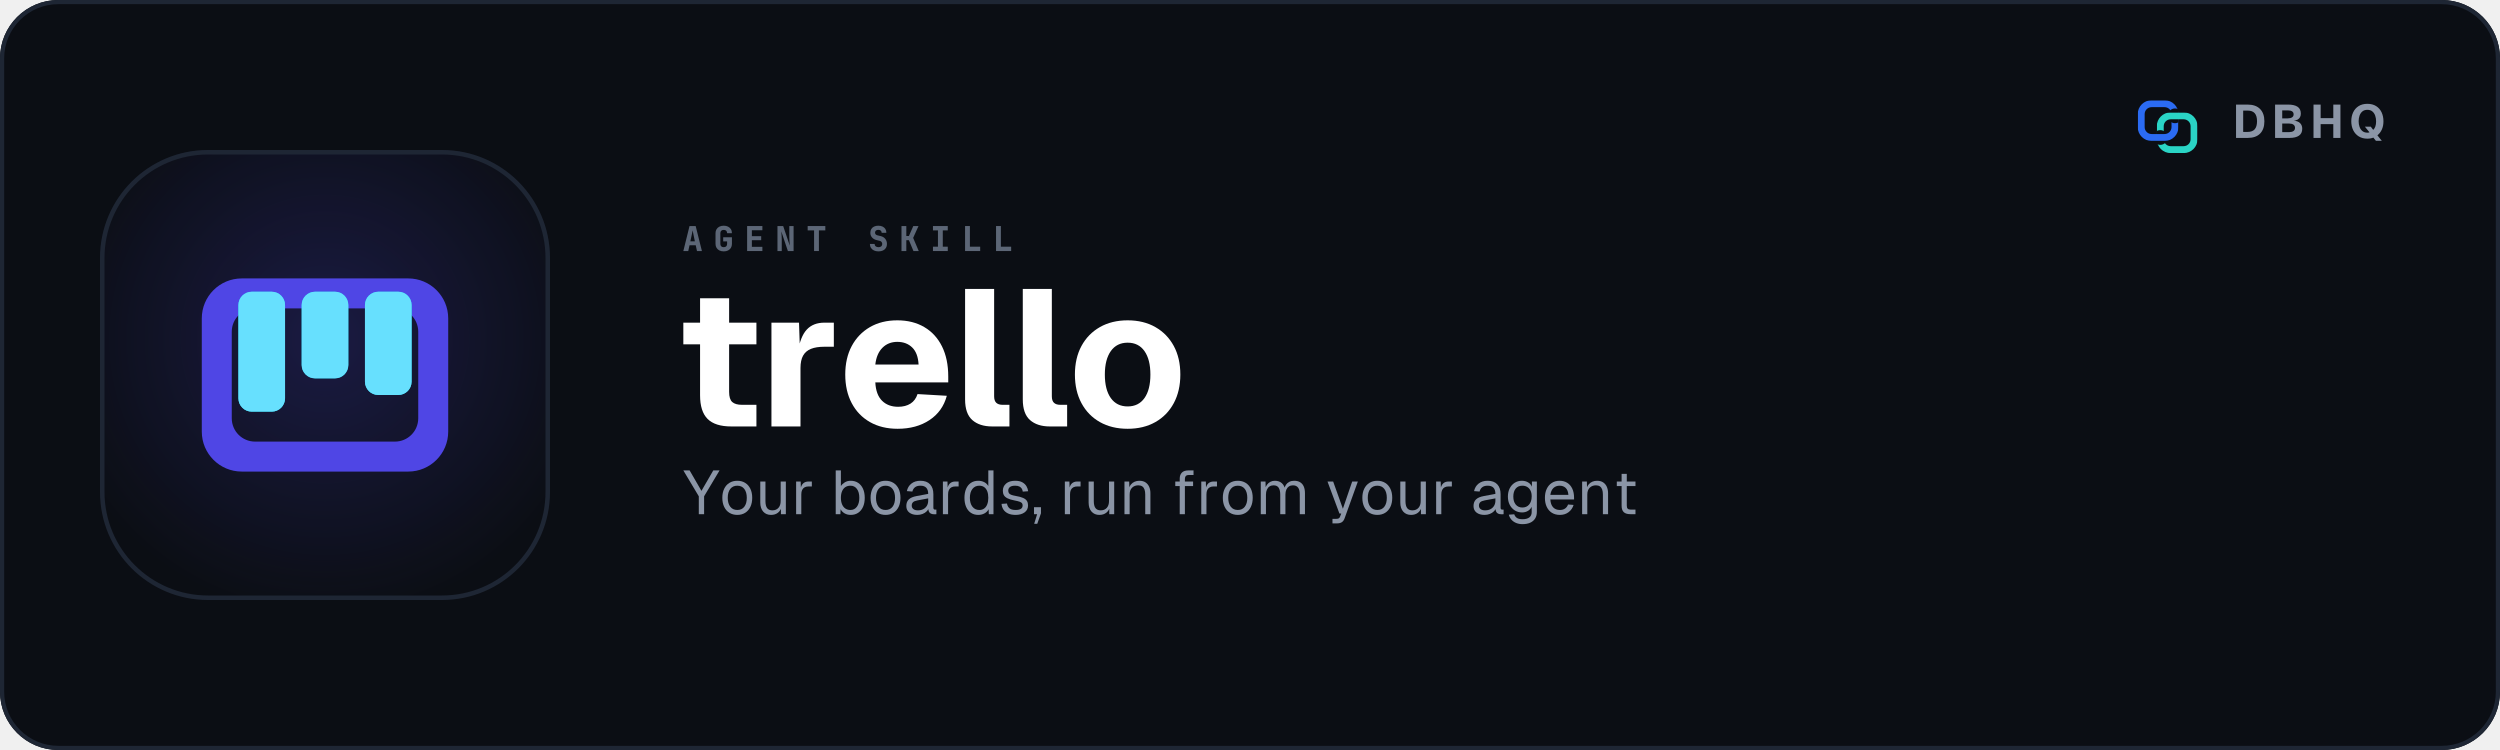
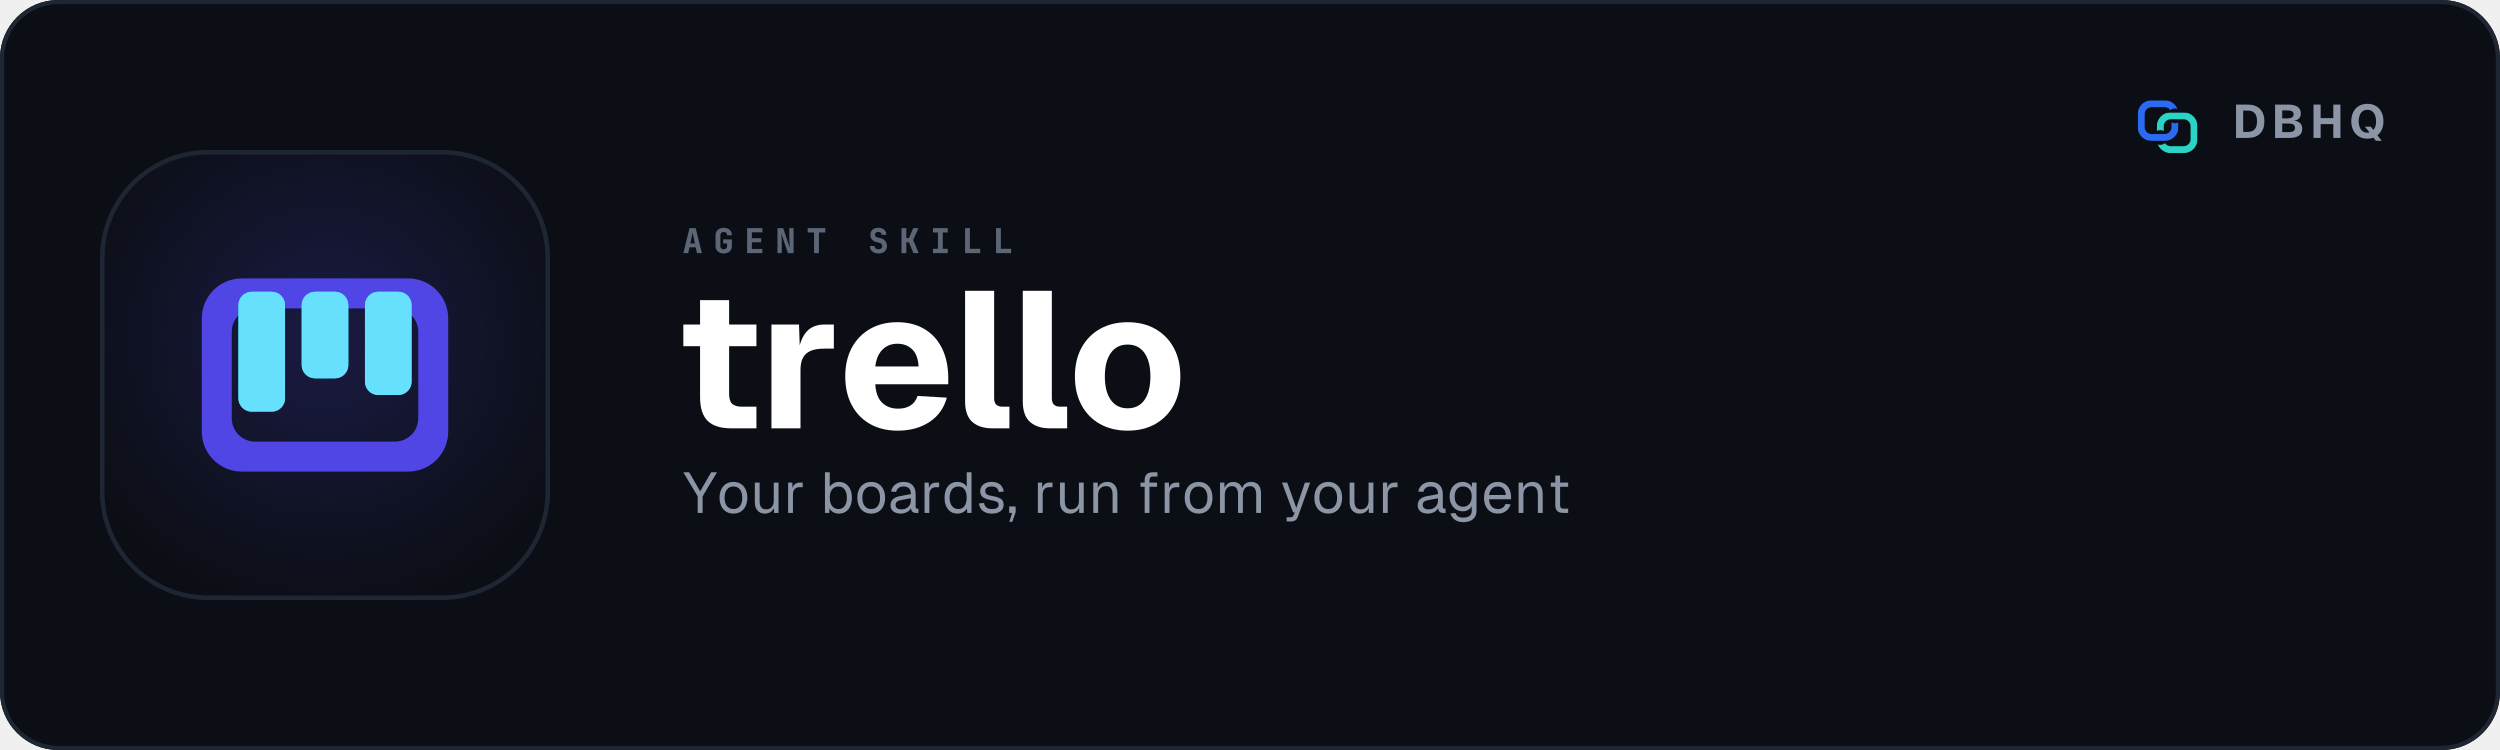
<svg xmlns="http://www.w3.org/2000/svg" viewBox="0 0 1200 360" width="1200" height="360">
  <path d="M28,0 H1172 A28,28 0 0 1 1200,28 V332 A28,28 0 0 1 1172,360 H28 A28,28 0 0 1 0,332 V28 A28,28 0 0 1 28,0 Z" fill="#0B0E14" />
  <path d="M28,1 H1172 A27,27 0 0 1 1199,28 V332 A27,27 0 0 1 1172,359 H28 A27,27 0 0 1 1,332 V28 A27,27 0 0 1 28,1 Z" fill="none" stroke="#1E2634" stroke-width="2" />
  <g transform="translate(48,72.0) scale(1.08)">
    <defs>
      <radialGradient id="bloom-5992" cx="0.5" cy="0.42" r="0.62">
        <stop offset="0" stop-color="#4F46E5" stop-opacity="0.223" />
        <stop offset="1" stop-color="#4F46E5" stop-opacity="0" />
      </radialGradient>
    </defs>
    <path d="M48,0 H152 A48,48 0 0 1 200,48 V152 A48,48 0 0 1 152,200 H48 A48,48 0 0 1 0,152 V48 A48,48 0 0 1 48,0 Z" fill="#0B0E14" />
    <path d="M48,0 H152 A48,48 0 0 1 200,48 V152 A48,48 0 0 1 152,200 H48 A48,48 0 0 1 0,152 V48 A48,48 0 0 1 48,0 Z" fill="url(#bloom-5992)" />
    <path d="M48,1 H152 A47,47 0 0 1 199,48 V152 A47,47 0 0 1 152,199 H48 A47,47 0 0 1 1,152 V48 A47,47 0 0 1 48,1 Z" fill="none" stroke="#1E2634" stroke-width="2" />
    <g transform="translate(26.0,26.0) scale(0.74)">
      <defs>
        <clipPath id="clip-5992">
          <path fill-rule="evenodd" d="M50,42 H150 A24,24 0 0 1 174,66 V134 A24,24 0 0 1 150,158 H50 A24,24 0 0 1 26,134 V66 A24,24 0 0 1 50,42 Z M58,60 H142 A14,14 0 0 1 156,74 V126 A14,14 0 0 1 142,140 H58 A14,14 0 0 1 44,126 V74 A14,14 0 0 1 58,60 Z" fill="#000" />
        </clipPath>
      </defs>
      <g>
        <path fill-rule="evenodd" d="M50,42 H150 A24,24 0 0 1 174,66 V134 A24,24 0 0 1 150,158 H50 A24,24 0 0 1 26,134 V66 A24,24 0 0 1 50,42 Z M58,60 H142 A14,14 0 0 1 156,74 V126 A14,14 0 0 1 142,140 H58 A14,14 0 0 1 44,126 V74 A14,14 0 0 1 58,60 Z" fill="#4F46E5" />
      </g>
      <g fill="#22D3EE">
        <path d="M56,50 H68 A8,8 0 0 1 76,58 V114 A8,8 0 0 1 68,122 H56 A8,8 0 0 1 48,114 V58 A8,8 0 0 1 56,50 Z" />
        <path d="M94,50 H106 A8,8 0 0 1 114,58 V94 A8,8 0 0 1 106,102 H94 A8,8 0 0 1 86,94 V58 A8,8 0 0 1 94,50 Z" />
        <path d="M132,50 H144 A8,8 0 0 1 152,58 V104 A8,8 0 0 1 144,112 H132 A8,8 0 0 1 124,104 V58 A8,8 0 0 1 132,50 Z" />
      </g>
      <g clip-path="url(#clip-5992)">
        <g fill="#67E0FE">
          <path d="M56,50 H68 A8,8 0 0 1 76,58 V114 A8,8 0 0 1 68,122 H56 A8,8 0 0 1 48,114 V58 A8,8 0 0 1 56,50 Z" />
          <path d="M94,50 H106 A8,8 0 0 1 114,58 V94 A8,8 0 0 1 106,102 H94 A8,8 0 0 1 86,94 V58 A8,8 0 0 1 94,50 Z" />
          <path d="M132,50 H144 A8,8 0 0 1 152,58 V104 A8,8 0 0 1 144,112 H132 A8,8 0 0 1 124,104 V58 A8,8 0 0 1 132,50 Z" />
        </g>
      </g>
    </g>
  </g>
-   <g transform="translate(328,120.5)">
+   <g transform="translate(328,121.5)">
    <g fill="#5C6676" transform="translate(-0.473,0) scale(0.01644,-0.01644)">
      <g transform="translate(0.00,0)">
        <path d="M28.766 0 209.423 730H389.029L571.234 0H427.573L390.615 169.368H209.535L172.577 0ZM233.481 282.74H365.67L327.506 466.122Q319.151 508.038 311.425 546.367Q303.699 584.695 300 604.49Q296.301 584.695 289.425 546.791Q282.548 508.887 273.343 467.122Z" />
      </g>
      <g transform="translate(904.17,0)">
        <path d="M304.425 -10Q232.054 -10 178.034 17.123Q124.013 44.247 94.115 93.446Q64.218 142.644 64.218 208.494V521.506Q64.218 588.356 94.115 637.054Q124.013 685.753 178.034 712.877Q232.054 740 304.425 740Q376.795 740 430.316 712.801Q483.837 685.603 513.659 637.096Q543.481 588.59 543.481 521.506H402.519Q402.519 568.218 376.656 592.799Q350.793 617.381 303.842 617.381Q256.891 617.381 231.035 592.702Q205.18 568.023 205.18 521.657V208.494Q205.18 162.697 231.035 137.583Q256.891 112.468 303.842 112.468Q350.793 112.468 376.656 137.583Q402.519 162.697 402.519 208.494V281.314H288.494V401.535H543.481V208.494Q543.481 142.442 513.659 93.42Q483.837 44.397 430.316 17.199Q376.795 -10 304.425 -10Z" />
      </g>
      <g transform="translate(1808.33,0)">
        <path d="M83.013 0V730H528.494V607.23H221.276V433.891H493.494V316.519H221.276V122.77H528.494V0Z" />
      </g>
      <g transform="translate(2712.50,0)">
        <path d="M64.519 0V730H231.234L425.356 155.962Q422.506 191.154 418.732 237.847Q414.958 284.539 412.609 331.834Q410.26 379.129 410.26 413.43V730H535.481V0H368.766L176.494 574.038Q179.343 543.243 182.192 500.373Q185.042 457.503 187.391 413.181Q189.74 368.858 189.74 333.557V0Z" />
      </g>
      <g transform="translate(3616.67,0)">
        <path d="M229.519 0V602.984H42.26V730H557.74V602.984H370.481V0Z" />
      </g>
      <g transform="translate(4520.83,0)">
        <path d="" />
      </g>
      <g transform="translate(5425.00,0)">
        <path d="M302.301 -10Q226.356 -10 169.609 16.699Q112.862 43.397 81.814 92.596Q50.766 141.795 50.766 208.494H188.33Q188.33 164.481 219.261 138.475Q250.192 112.468 302.301 112.468Q353.26 112.468 382.191 137.851Q411.122 163.234 411.122 205.096Q411.122 238.054 392.293 263.76Q373.465 289.465 337.109 298.067L244.795 320.573Q161.356 340.573 112.513 397.17Q63.67 453.766 63.67 532.26Q63.67 596.205 91.793 642.753Q119.917 689.301 172.437 714.651Q224.958 740 296.151 740Q368.343 740 420.939 714.651Q473.535 689.301 502.659 642.828Q531.782 596.356 531.782 533.41H394.218Q394.218 573.218 367.862 596.224Q341.506 619.23 296.151 619.23Q251.644 619.23 226.289 596.649Q200.933 574.067 200.933 536.808Q200.933 506.151 219.46 486.569Q237.987 466.987 271.891 458.535L367.205 435.878Q451.247 416.728 500.24 354.433Q549.234 292.138 549.234 205.096Q549.234 140.247 519.186 91.548Q489.138 42.849 433.542 16.425Q377.946 -10 302.301 -10Z" />
      </g>
      <g transform="translate(6329.17,0)">
        <path d="M69.067 0V730H210.029V439.782H285.753L413.779 730H566.138L409.77 383.946L572.74 0H417.929L286.151 316.615H210.029V0Z" />
      </g>
      <g transform="translate(7233.33,0)">
        <path d="M83.766 0V127.016H229.368V602.984H83.766V730H516.234V602.984H370.632V127.016H516.234V0Z" />
      </g>
      <g transform="translate(8137.50,0)">
        <path d="M117.26 0V730H258.221V127.016H558.494V0Z" />
      </g>
      <g transform="translate(9041.67,0)">
        <path d="M117.26 0V730H258.221V127.016H558.494V0Z" />
      </g>
    </g>
  </g>
-   <g transform="translate(328,204.7)">
+   <g transform="translate(328,205.6)">
    <g fill="#FFFFFF" transform="translate(-3.774,0) scale(0.09296,-0.09296)">
      <g transform="translate(0.00,0)">
        <path d="M288.399 0Q205 0 166 38.7Q127 77.4 127 161.199V661.8H276.998V178.798Q276.998 140.398 293.298 126.098Q309.598 111.798 343.198 111.798H417.998V0ZM40.601 424.201V536H417.998V424.201Z" />
      </g>
      <g transform="translate(429.94,0)">
        <path d="M65.601 0V536H207.998L213.198 380.401L201.598 382.801Q214.598 464 247.798 500Q280.998 536 339.398 536H387.798V411.602H338.598Q296.798 411.602 269.698 400.701Q242.598 389.801 229.098 365.801Q215.598 341.801 215.598 301.401V0Z" />
      </g>
      <g transform="translate(839.88,0)">
        <path d="M307.399 -12Q225.199 -12 164.4 22.6Q103.6 57.2 70.2 120.3Q36.8 183.4 36.8 268Q36.8 352.6 70.2 415.2Q103.6 477.8 164 512.9Q224.399 548 305.799 548Q385.599 548 444.898 513.1Q504.198 478.2 536.398 413.2Q568.598 348.2 568.598 258V227.6H191.998Q195.198 164.2 226.698 132.899Q258.198 101.599 309.799 101.599Q348 101.599 373.7 117.999Q399.4 134.399 410 167.2L561.198 158.4Q539.598 77.8 471.798 32.9Q403.999 -12 307.399 -12ZM191.998 319.6H415.4Q412.4 378.6 382.6 407.701Q352.8 436.801 305.799 436.801Q259.198 436.801 228.698 406.201Q198.198 375.6 191.998 319.6Z" />
      </g>
      <g transform="translate(1429.82,0)">
        <path d="M205.599 0Q140.4 0 103 33Q65.601 65.999 65.601 139.598V710H215.598V155.598Q215.598 132.398 226.798 122.098Q237.998 111.798 258.797 111.798H294.598V0Z" />
      </g>
      <g transform="translate(1727.76,0)">
        <path d="M205.599 0Q140.4 0 103 33Q65.601 65.999 65.601 139.598V710H215.598V155.598Q215.598 132.398 226.798 122.098Q237.998 111.798 258.797 111.798H294.598V0Z" />
      </g>
      <g transform="translate(2025.70,0)">
        <path d="M309.199 -12Q227.199 -12 165.9 22.6Q104.6 57.2 70.7 120.3Q36.8 183.4 36.8 268Q36.8 353 70.7 415.6Q104.6 478.2 165.9 513.1Q227.199 548 309.199 548Q391.199 548 452.298 513.1Q513.398 478.2 547.298 415.6Q581.198 353 581.198 268Q581.198 183.4 547.298 120.3Q513.398 57.2 452.298 22.6Q391.199 -12 309.199 -12ZM309.199 103.399Q365.4 103.399 396 146.599Q426.601 189.799 426.601 268Q426.601 345.6 396 389.101Q365.4 432.601 309.199 432.601Q252.998 432.601 222.198 389.101Q191.398 345.6 191.398 268Q191.398 189.799 222.198 146.599Q252.998 103.399 309.199 103.399Z" />
      </g>
    </g>
  </g>
-   <g transform="translate(328,246.8)">
-     <g fill="#8B95A6" transform="translate(0.177,0) scale(0.02958,-0.02958)">
+   <g transform="translate(328,246.2)">
+     <g fill="#8B95A6" transform="translate(0.165,0) scale(0.02746,-0.02746)">
      <g transform="translate(0.00,0)">
        <path d="M245 0V290L-6 710H96L288 378L480 710H582L331 290V0Z" />
      </g>
-       <g transform="translate(582.76,0)">
-         <path d="M287 -12Q214 -12 159.0 22.0Q104 56 74.0 118.5Q44 181 44 265Q44 350 74.0 412.0Q104 474 159.0 508.0Q214 542 287 542Q360 542 414.5 508.0Q469 474 499.0 412.0Q529 350 529 265Q529 181 499.0 118.5Q469 56 414.5 22.0Q360 -12 287 -12ZM287 68Q360 68 400.5 120.5Q441 173 441 265Q441 357 400.5 409.5Q360 462 287 462Q214 462 173.0 409.5Q132 357 132 265Q132 173 173.0 120.5Q214 68 287 68Z" />
-       </g>
-       <g transform="translate(1162.52,0)">
+       <g transform="translate(583.28,0)">
+         <path d="M287 -12Q214 -12 159.0 22.0Q104 56 74.0 118.5Q44 181 44 265Q44 350 74.0 412.0Q104 474 159.0 508.0Q214 542 287 542Q360 542 414.5 508.0Q469 474 499.0 412.0Q529 350 529 265Q529 181 499.0 118.5Q469 56 414.5 22.0Q360 -12 287 -12ZM287 68Q360 68 400.5 120.5Q441 173 441 265Q441 357 400.5 409.5Q360 462 287 462Q214 462 173.0 409.5Q132 357 132 265Q132 173 173.0 120.5Q214 68 287 68Z" />
+       </g>
+       <g transform="translate(1163.56,0)">
        <path d="M254 -12Q175 -12 127.5 41.5Q80 95 80 189V530H164V212Q164 135 191.5 98.5Q219 62 276 62Q339 62 375.0 102.5Q411 143 411 214V530H495V0H415V131L428 124Q412 59 367.0 23.5Q322 -12 254 -12Z" />
      </g>
-       <g transform="translate(1744.29,0)">
-         <path d="M80 0V530H154L158 396L150 399Q160 467 193.5 498.5Q227 530 283 530H335V450H284Q244 450 217.5 435.5Q191 421 177.5 392.5Q164 364 164 320V0Z" />
-       </g>
-       <g transform="translate(2130.05,0)">
-         <path d="" />
-       </g>
-       <g transform="translate(2386.81,0)">
+       <g transform="translate(1745.85,0)">
+         <path d="M80 0V530H154L158 396L150 399Q160 467 193.5 498.5Q227 530 283 530H335V450H284Q244 450 217.5 435.5Q191 421 177.5 392.5Q164 364 164 320V0Z" />
+       </g>
+       <g transform="translate(2132.13,0)">
+         <path d="" />
+       </g>
+       <g transform="translate(2389.41,0)">
        <path d="M323 -12Q268 -12 225.0 12.5Q182 37 159 80L156 0H80V710H164V456Q184 489 226.0 515.5Q268 542 323 542Q393 542 444.0 508.0Q495 474 523.0 412.0Q551 350 551 265Q551 180 523.0 118.0Q495 56 444.0 22.0Q393 -12 323 -12ZM318 68Q385 68 424.0 121.0Q463 174 463 265Q463 357 424.0 409.5Q385 462 320 462Q271 462 236.0 438.5Q201 415 182.5 371.0Q164 327 164 265Q164 205 182.5 160.5Q201 116 235.5 92.0Q270 68 318 68Z" />
      </g>
-       <g transform="translate(2988.57,0)">
-         <path d="M287 -12Q214 -12 159.0 22.0Q104 56 74.0 118.5Q44 181 44 265Q44 350 74.0 412.0Q104 474 159.0 508.0Q214 542 287 542Q360 542 414.5 508.0Q469 474 499.0 412.0Q529 350 529 265Q529 181 499.0 118.5Q469 56 414.5 22.0Q360 -12 287 -12ZM287 68Q360 68 400.5 120.5Q441 173 441 265Q441 357 400.5 409.5Q360 462 287 462Q214 462 173.0 409.5Q132 357 132 265Q132 173 173.0 120.5Q214 68 287 68Z" />
-       </g>
-       <g transform="translate(3568.33,0)">
+       <g transform="translate(2991.69,0)">
+         <path d="M287 -12Q214 -12 159.0 22.0Q104 56 74.0 118.5Q44 181 44 265Q44 350 74.0 412.0Q104 474 159.0 508.0Q214 542 287 542Q360 542 414.5 508.0Q469 474 499.0 412.0Q529 350 529 265Q529 181 499.0 118.5Q469 56 414.5 22.0Q360 -12 287 -12ZM287 68Q360 68 400.5 120.5Q441 173 441 265Q441 357 400.5 409.5Q360 462 287 462Q214 462 173.0 409.5Q132 357 132 265Q132 173 173.0 120.5Q214 68 287 68Z" />
+       </g>
+       <g transform="translate(3571.97,0)">
        <path d="M223 -12Q141 -12 92.5 26.0Q44 64 44 132Q44 200 84.0 239.0Q124 278 211 294L399 329Q399 396 367.5 429.0Q336 462 273 462Q218 462 186.0 437.5Q154 413 142 367L53 374Q68 449 125.5 495.5Q183 542 273 542Q375 542 429.0 484.5Q483 427 483 326V107Q483 89 489.5 81.5Q496 74 511 74H532V0Q528 -1 519.0 -1.5Q510 -2 500 -2Q464 -2 441.5 9.5Q419 21 409.0 45.5Q399 70 399 110L409 108Q402 74 375.0 46.5Q348 19 308.0 3.5Q268 -12 223 -12ZM231 62Q284 62 321.5 82.5Q359 103 379.0 138.5Q399 174 399 218V256L227 224Q173 214 152.5 193.5Q132 173 132 140Q132 103 158.5 82.5Q185 62 231 62Z" />
      </g>
-       <g transform="translate(4126.10,0)">
-         <path d="M80 0V530H154L158 396L150 399Q160 467 193.5 498.5Q227 530 283 530H335V450H284Q244 450 217.5 435.5Q191 421 177.5 392.5Q164 364 164 320V0Z" />
-       </g>
-       <g transform="translate(4511.86,0)">
+       <g transform="translate(4130.26,0)">
+         <path d="M80 0V530H154L158 396L150 399Q160 467 193.5 498.5Q227 530 283 530H335V450H284Q244 450 217.5 435.5Q191 421 177.5 392.5Q164 364 164 320V0Z" />
+       </g>
+       <g transform="translate(4516.54,0)">
        <path d="M268 -12Q199 -12 148.5 22.0Q98 56 71.0 118.0Q44 180 44 265Q44 350 71.0 412.0Q98 474 148.5 508.0Q199 542 268 542Q321 542 365.0 519.5Q409 497 431 456V710H515V0H439L436 80Q414 37 369.0 12.5Q324 -12 268 -12ZM285 68Q332 68 364.5 92.0Q397 116 414.0 160.5Q431 205 431 265Q431 327 414.0 371.0Q397 415 364.5 438.5Q332 462 285 462Q215 462 173.5 409.5Q132 357 132 265Q132 174 173.5 121.0Q215 68 285 68Z" />
      </g>
-       <g transform="translate(5113.62,0)">
+       <g transform="translate(5118.82,0)">
        <path d="M273 -12Q200 -12 150.5 11.0Q101 34 74.5 74.5Q48 115 44 167L132 173Q140 125 171.5 96.5Q203 68 273 68Q327 68 356.5 85.5Q386 103 386 142Q386 163 376.5 177.0Q367 191 339.0 201.5Q311 212 257 222Q183 236 141.0 257.0Q99 278 82.0 308.0Q65 338 65 380Q65 451 117.5 496.5Q170 542 266 542Q336 542 380.5 517.5Q425 493 448.0 454.0Q471 415 476 372L388 366Q386 391 373.0 413.0Q360 435 334.0 448.5Q308 462 264 462Q207 462 180.0 440.0Q153 418 153 384Q153 358 163.5 341.5Q174 325 200.5 314.5Q227 304 273 296Q351 283 395.0 263.0Q439 243 456.5 213.5Q474 184 474 142Q474 69 417.5 28.5Q361 -12 273 -12Z" />
      </g>
-       <g transform="translate(5640.38,0)">
+       <g transform="translate(5646.10,0)">
        <path d="M47 -156 95 0H44V113H157V14L97 -156Z" />
      </g>
-       <g transform="translate(5848.14,0)">
-         <path d="" />
-       </g>
-       <g transform="translate(6104.90,0)">
-         <path d="M80 0V530H154L158 396L150 399Q160 467 193.5 498.5Q227 530 283 530H335V450H284Q244 450 217.5 435.5Q191 421 177.5 392.5Q164 364 164 320V0Z" />
-       </g>
-       <g transform="translate(6490.67,0)">
+       <g transform="translate(5854.38,0)">
+         <path d="" />
+       </g>
+       <g transform="translate(6111.67,0)">
+         <path d="M80 0V530H154L158 396L150 399Q160 467 193.5 498.5Q227 530 283 530H335V450H284Q244 450 217.5 435.5Q191 421 177.5 392.5Q164 364 164 320V0Z" />
+       </g>
+       <g transform="translate(6497.95,0)">
        <path d="M254 -12Q175 -12 127.5 41.5Q80 95 80 189V530H164V212Q164 135 191.5 98.5Q219 62 276 62Q339 62 375.0 102.5Q411 143 411 214V530H495V0H415V131L428 124Q412 59 367.0 23.5Q322 -12 254 -12Z" />
      </g>
-       <g transform="translate(7072.43,0)">
+       <g transform="translate(7080.23,0)">
        <path d="M80 0V530H157L160 395L150 404Q160 451 185.0 481.5Q210 512 245.5 527.0Q281 542 322 542Q383 542 422.5 515.0Q462 488 481.5 442.5Q501 397 501 341V0H417V317Q417 366 405.5 399.5Q394 433 369.0 450.5Q344 468 304 468Q243 468 203.5 429.5Q164 391 164 317V0Z" />
      </g>
-       <g transform="translate(7660.19,0)">
-         <path d="" />
-       </g>
-       <g transform="translate(7916.95,0)">
+       <g transform="translate(7668.51,0)">
+         <path d="" />
+       </g>
+       <g transform="translate(7925.79,0)">
        <path d="M132 0V578Q132 637 166.0 673.5Q200 710 272 710H356V636H278Q247 636 231.5 619.0Q216 602 216 572V0ZM60 456V530H349V456Z" />
      </g>
-       <g transform="translate(8318.71,0)">
-         <path d="M80 0V530H154L158 396L150 399Q160 467 193.5 498.5Q227 530 283 530H335V450H284Q244 450 217.5 435.5Q191 421 177.5 392.5Q164 364 164 320V0Z" />
-       </g>
-       <g transform="translate(8704.48,0)">
-         <path d="M287 -12Q214 -12 159.0 22.0Q104 56 74.0 118.5Q44 181 44 265Q44 350 74.0 412.0Q104 474 159.0 508.0Q214 542 287 542Q360 542 414.5 508.0Q469 474 499.0 412.0Q529 350 529 265Q529 181 499.0 118.5Q469 56 414.5 22.0Q360 -12 287 -12ZM287 68Q360 68 400.5 120.5Q441 173 441 265Q441 357 400.5 409.5Q360 462 287 462Q214 462 173.0 409.5Q132 357 132 265Q132 173 173.0 120.5Q214 68 287 68Z" />
-       </g>
-       <g transform="translate(9284.24,0)">
+       <g transform="translate(8328.08,0)">
+         <path d="M80 0V530H154L158 396L150 399Q160 467 193.5 498.5Q227 530 283 530H335V450H284Q244 450 217.5 435.5Q191 421 177.5 392.5Q164 364 164 320V0Z" />
+       </g>
+       <g transform="translate(8714.36,0)">
+         <path d="M287 -12Q214 -12 159.0 22.0Q104 56 74.0 118.5Q44 181 44 265Q44 350 74.0 412.0Q104 474 159.0 508.0Q214 542 287 542Q360 542 414.5 508.0Q469 474 499.0 412.0Q529 350 529 265Q529 181 499.0 118.5Q469 56 414.5 22.0Q360 -12 287 -12ZM287 68Q360 68 400.5 120.5Q441 173 441 265Q441 357 400.5 409.5Q360 462 287 462Q214 462 173.0 409.5Q132 357 132 265Q132 173 173.0 120.5Q214 68 287 68Z" />
+       </g>
+       <g transform="translate(9294.64,0)">
        <path d="M80 0V530H157L160 396L148 400Q157 444 179.5 475.5Q202 507 235.0 524.5Q268 542 308 542Q377 542 420.5 504.0Q464 466 475 398L459 399Q467 445 488.5 476.5Q510 508 544.0 525.0Q578 542 622 542Q679 542 718.0 518.5Q757 495 777.0 450.0Q797 405 797 341V0H713V323Q713 395 685.0 431.5Q657 468 602 468Q565 468 537.5 450.0Q510 432 495.0 398.5Q480 365 480 317V0H396V317Q396 388 371.0 428.0Q346 468 287 468Q250 468 222.5 450.0Q195 432 179.5 398.0Q164 364 164 317V0Z" />
      </g>
-       <g transform="translate(10168.00,0)">
-         <path d="" />
-       </g>
-       <g transform="translate(10424.76,0)">
+       <g transform="translate(10178.92,0)">
+         <path d="" />
+       </g>
+       <g transform="translate(10436.21,0)">
        <path d="M103 -150V-76H164Q192 -76 205.5 -67.5Q219 -59 226 -40L245 10H216L22 530H114L272 88L423 530H515L300 -67Q285 -110 255.0 -130.0Q225 -150 172 -150Z" />
      </g>
-       <g transform="translate(10968.52,0)">
-         <path d="M287 -12Q214 -12 159.0 22.0Q104 56 74.0 118.5Q44 181 44 265Q44 350 74.0 412.0Q104 474 159.0 508.0Q214 542 287 542Q360 542 414.5 508.0Q469 474 499.0 412.0Q529 350 529 265Q529 181 499.0 118.5Q469 56 414.5 22.0Q360 -12 287 -12ZM287 68Q360 68 400.5 120.5Q441 173 441 265Q441 357 400.5 409.5Q360 462 287 462Q214 462 173.0 409.5Q132 357 132 265Q132 173 173.0 120.5Q214 68 287 68Z" />
-       </g>
-       <g transform="translate(11548.29,0)">
+       <g transform="translate(10980.49,0)">
+         <path d="M287 -12Q214 -12 159.0 22.0Q104 56 74.0 118.5Q44 181 44 265Q44 350 74.0 412.0Q104 474 159.0 508.0Q214 542 287 542Q360 542 414.5 508.0Q469 474 499.0 412.0Q529 350 529 265Q529 181 499.0 118.5Q469 56 414.5 22.0Q360 -12 287 -12ZM287 68Q360 68 400.5 120.5Q441 173 441 265Q441 357 400.5 409.5Q360 462 287 462Q214 462 173.0 409.5Q132 357 132 265Q132 173 173.0 120.5Q214 68 287 68Z" />
+       </g>
+       <g transform="translate(11560.77,0)">
        <path d="M254 -12Q175 -12 127.5 41.5Q80 95 80 189V530H164V212Q164 135 191.5 98.5Q219 62 276 62Q339 62 375.0 102.5Q411 143 411 214V530H495V0H415V131L428 124Q412 59 367.0 23.5Q322 -12 254 -12Z" />
      </g>
-       <g transform="translate(12130.05,0)">
-         <path d="M80 0V530H154L158 396L150 399Q160 467 193.5 498.5Q227 530 283 530H335V450H284Q244 450 217.5 435.5Q191 421 177.5 392.5Q164 364 164 320V0Z" />
-       </g>
-       <g transform="translate(12515.81,0)">
-         <path d="" />
-       </g>
-       <g transform="translate(12772.57,0)">
+       <g transform="translate(12143.05,0)">
+         <path d="M80 0V530H154L158 396L150 399Q160 467 193.5 498.5Q227 530 283 530H335V450H284Q244 450 217.5 435.5Q191 421 177.5 392.5Q164 364 164 320V0Z" />
+       </g>
+       <g transform="translate(12529.33,0)">
+         <path d="" />
+       </g>
+       <g transform="translate(12786.62,0)">
        <path d="M223 -12Q141 -12 92.5 26.0Q44 64 44 132Q44 200 84.0 239.0Q124 278 211 294L399 329Q399 396 367.5 429.0Q336 462 273 462Q218 462 186.0 437.5Q154 413 142 367L53 374Q68 449 125.5 495.5Q183 542 273 542Q375 542 429.0 484.5Q483 427 483 326V107Q483 89 489.5 81.5Q496 74 511 74H532V0Q528 -1 519.0 -1.5Q510 -2 500 -2Q464 -2 441.5 9.5Q419 21 409.0 45.5Q399 70 399 110L409 108Q402 74 375.0 46.5Q348 19 308.0 3.5Q268 -12 223 -12ZM231 62Q284 62 321.5 82.5Q359 103 379.0 138.5Q399 174 399 218V256L227 224Q173 214 152.5 193.5Q132 173 132 140Q132 103 158.5 82.5Q185 62 231 62Z" />
      </g>
-       <g transform="translate(13330.33,0)">
+       <g transform="translate(13344.90,0)">
        <path d="M281 -162Q224 -162 178.0 -143.0Q132 -124 101.0 -89.0Q70 -54 59 -8L147 -2Q159 -39 189.5 -60.5Q220 -82 281 -82Q353 -82 391.5 -53.0Q430 -24 430 34V120Q411 78 369.0 53.0Q327 28 275 28Q208 28 155.5 61.0Q103 94 73.5 152.0Q44 210 44 285Q44 361 73.0 418.5Q102 476 153.5 509.0Q205 542 271 542Q327 542 371.5 516.0Q416 490 434 446V530H514V36Q514 -26 486.0 -70.5Q458 -115 406.0 -138.5Q354 -162 281 -162ZM279 108Q347 108 388.0 155.5Q429 203 430 285Q431 340 412.5 379.5Q394 419 359.5 440.5Q325 462 279 462Q209 462 170.5 414.5Q132 367 132 285Q132 203 171.5 155.5Q211 108 279 108Z" />
      </g>
-       <g transform="translate(13931.10,0)">
+       <g transform="translate(13946.18,0)">
        <path d="M287 -12Q212 -12 157.5 22.0Q103 56 73.5 118.5Q44 181 44 265Q44 349 73.5 411.0Q103 473 156.5 507.5Q210 542 283 542Q352 542 405.0 509.5Q458 477 487.5 415.0Q517 353 517 264V239H132Q137 154 177.5 111.0Q218 68 287 68Q339 68 372.5 92.5Q406 117 419 157L509 150Q488 79 429.5 33.5Q371 -12 287 -12ZM132 313H425Q419 390 380.5 426.0Q342 462 283 462Q222 462 182.5 424.5Q143 387 132 313Z" />
      </g>
-       <g transform="translate(14498.86,0)">
+       <g transform="translate(14514.46,0)">
        <path d="M80 0V530H157L160 395L150 404Q160 451 185.0 481.5Q210 512 245.5 527.0Q281 542 322 542Q383 542 422.5 515.0Q462 488 481.5 442.5Q501 397 501 341V0H417V317Q417 366 405.5 399.5Q394 433 369.0 450.5Q344 468 304 468Q243 468 203.5 429.5Q164 391 164 317V0Z" />
      </g>
-       <g transform="translate(15086.62,0)">
+       <g transform="translate(15102.74,0)">
        <path d="M274 0Q202 0 167.5 33.0Q133 66 133 136V654H217V138Q217 102 233.0 88.0Q249 74 282 74H358V0ZM55 456V530H358V456Z" />
      </g>
    </g>
  </g>
  <g transform="translate(1019.659,40) scale(0.208)">
    <defs>
      <mask id="maendorse">
        <rect width="200" height="200" fill="white" />
        <circle cx="126" cy="88" r="17" fill="black" />
      </mask>
      <mask id="mbendorse">
        <rect width="200" height="200" fill="white" />
        <circle cx="92" cy="138" r="17" fill="black" />
      </mask>
    </defs>
    <g transform="translate(-9,-13)">
      <g mask="url(#maendorse)">
        <rect x="48" y="60" width="78" height="78" rx="24" fill="none" stroke="#2B6BF3" stroke-width="16" />
      </g>
      <g mask="url(#mbendorse)">
        <rect x="92" y="88" width="78" height="78" rx="24" fill="none" stroke="#2AD4C5" stroke-width="16" />
      </g>
    </g>
  </g>
  <g transform="translate(1073.3,66.2)">
    <g fill="#8B95A6" transform="translate(-1.668,0) scale(0.02254,-0.02254)">
      <g transform="translate(0.00,0)">
        <path d="M74.001 0V710H318.6Q491.599 710 584.599 617.5Q677.599 525 677.599 354Q677.599 184 586.099 92.0Q494.599 0 324.6 0ZM225.998 127.798H318.6Q422.001 127.798 471.501 183.599Q521.002 239.399 521.002 354.6Q521.002 470.601 471.501 526.401Q422.001 582.202 318.6 582.202H225.998Z" />
      </g>
      <g transform="translate(831.38,0)">
        <path d="M74.001 0V710H350.399Q482.399 710 552.299 663.7Q622.199 617.4 622.199 517.2Q622.199 473 604.299 440.4Q586.398 407.8 551.798 388.9Q517.198 370 467.998 366.4L467.598 367.6Q557.398 362.2 604.798 316.7Q652.199 271.2 652.199 195.6Q652.199 96.8 582.599 48.4Q512.999 0 384.4 0ZM225.998 123.598H376.6Q431.601 123.598 465.101 146.099Q498.601 168.599 498.601 213.799Q498.601 259 465.401 282.4Q432.201 305.801 376.6 305.801H225.998ZM225.998 416.199H345.6Q402 416.199 435.301 437.9Q468.601 459.6 468.601 501.201Q468.601 545.201 436.201 565.801Q403.801 586.402 345.6 586.402H225.998Z" />
      </g>
      <g transform="translate(1649.75,0)">
        <path d="M74.001 0V710H225.998V373.4L158.599 421.199H562.801L495.402 373.4V710H647.399V0H495.402V340.6L562.801 293.401H158.599L225.998 340.6V0Z" />
      </g>
      <g transform="translate(2486.12,0)">
        <path d="M566.599 -61.8 511.799 7Q488.999 -3.6 456.399 -9.8Q423.799 -16 384.599 -16Q279.599 -16 202.7 31.4Q125.8 78.8 83.9 162.5Q42 246.2 42 354Q42 459.8 81.3 543.8Q120.6 627.8 197.4 676.9Q274.2 726 384.599 726Q495.799 726 572.299 676.9Q648.799 627.8 687.898 543.8Q726.998 459.8 726.998 354Q726.998 255.4 693.498 180.3Q659.998 105.199 598.198 55.199L692.198 -61.8ZM384.599 111.798Q398.2 111.798 409.2 113.398Q420.2 114.998 429.6 118.598L331.4 239.799H456.999L509 170.997Q538.8 199.198 554.601 243.699Q570.401 288.199 570.401 354Q570.401 419.201 550.901 474.601Q531.401 530.001 490.4 564.102Q449.4 598.202 384.599 598.202Q319.799 598.202 278.698 564.102Q237.598 530.001 218.098 474.601Q198.597 419.201 198.597 354Q198.597 289.799 218.398 234.399Q238.198 178.999 279.498 145.398Q320.799 111.798 384.599 111.798Z" />
      </g>
    </g>
  </g>
</svg>
